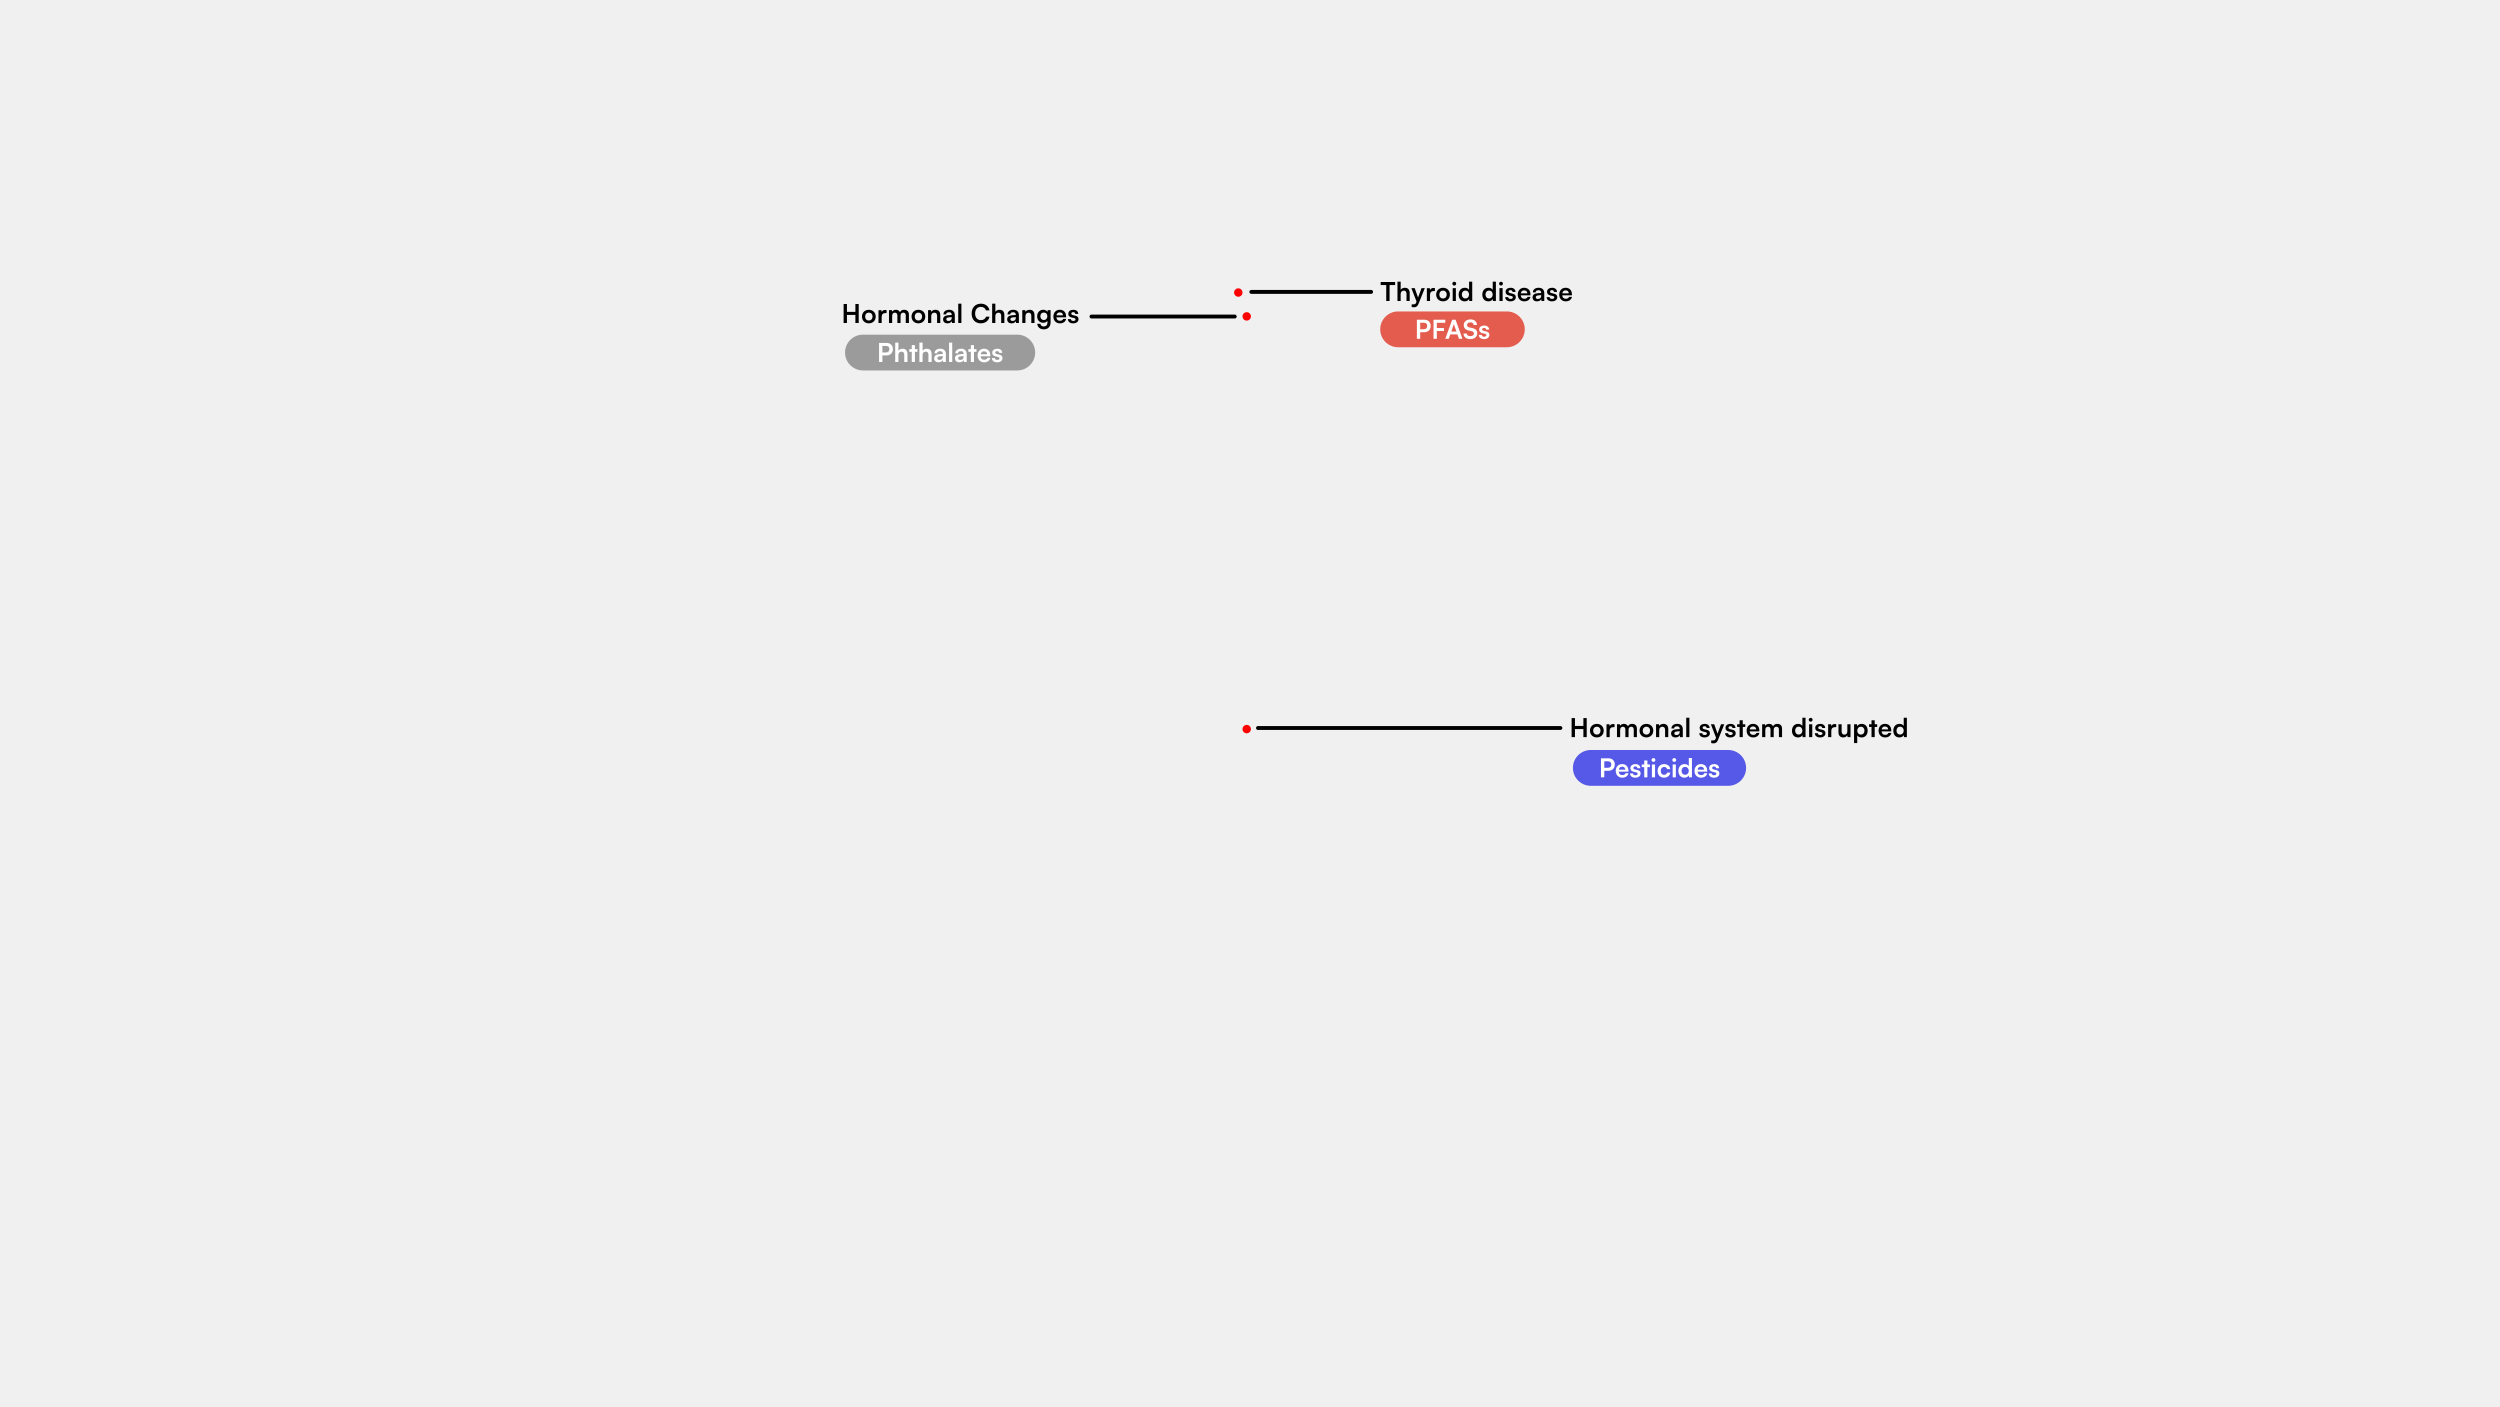
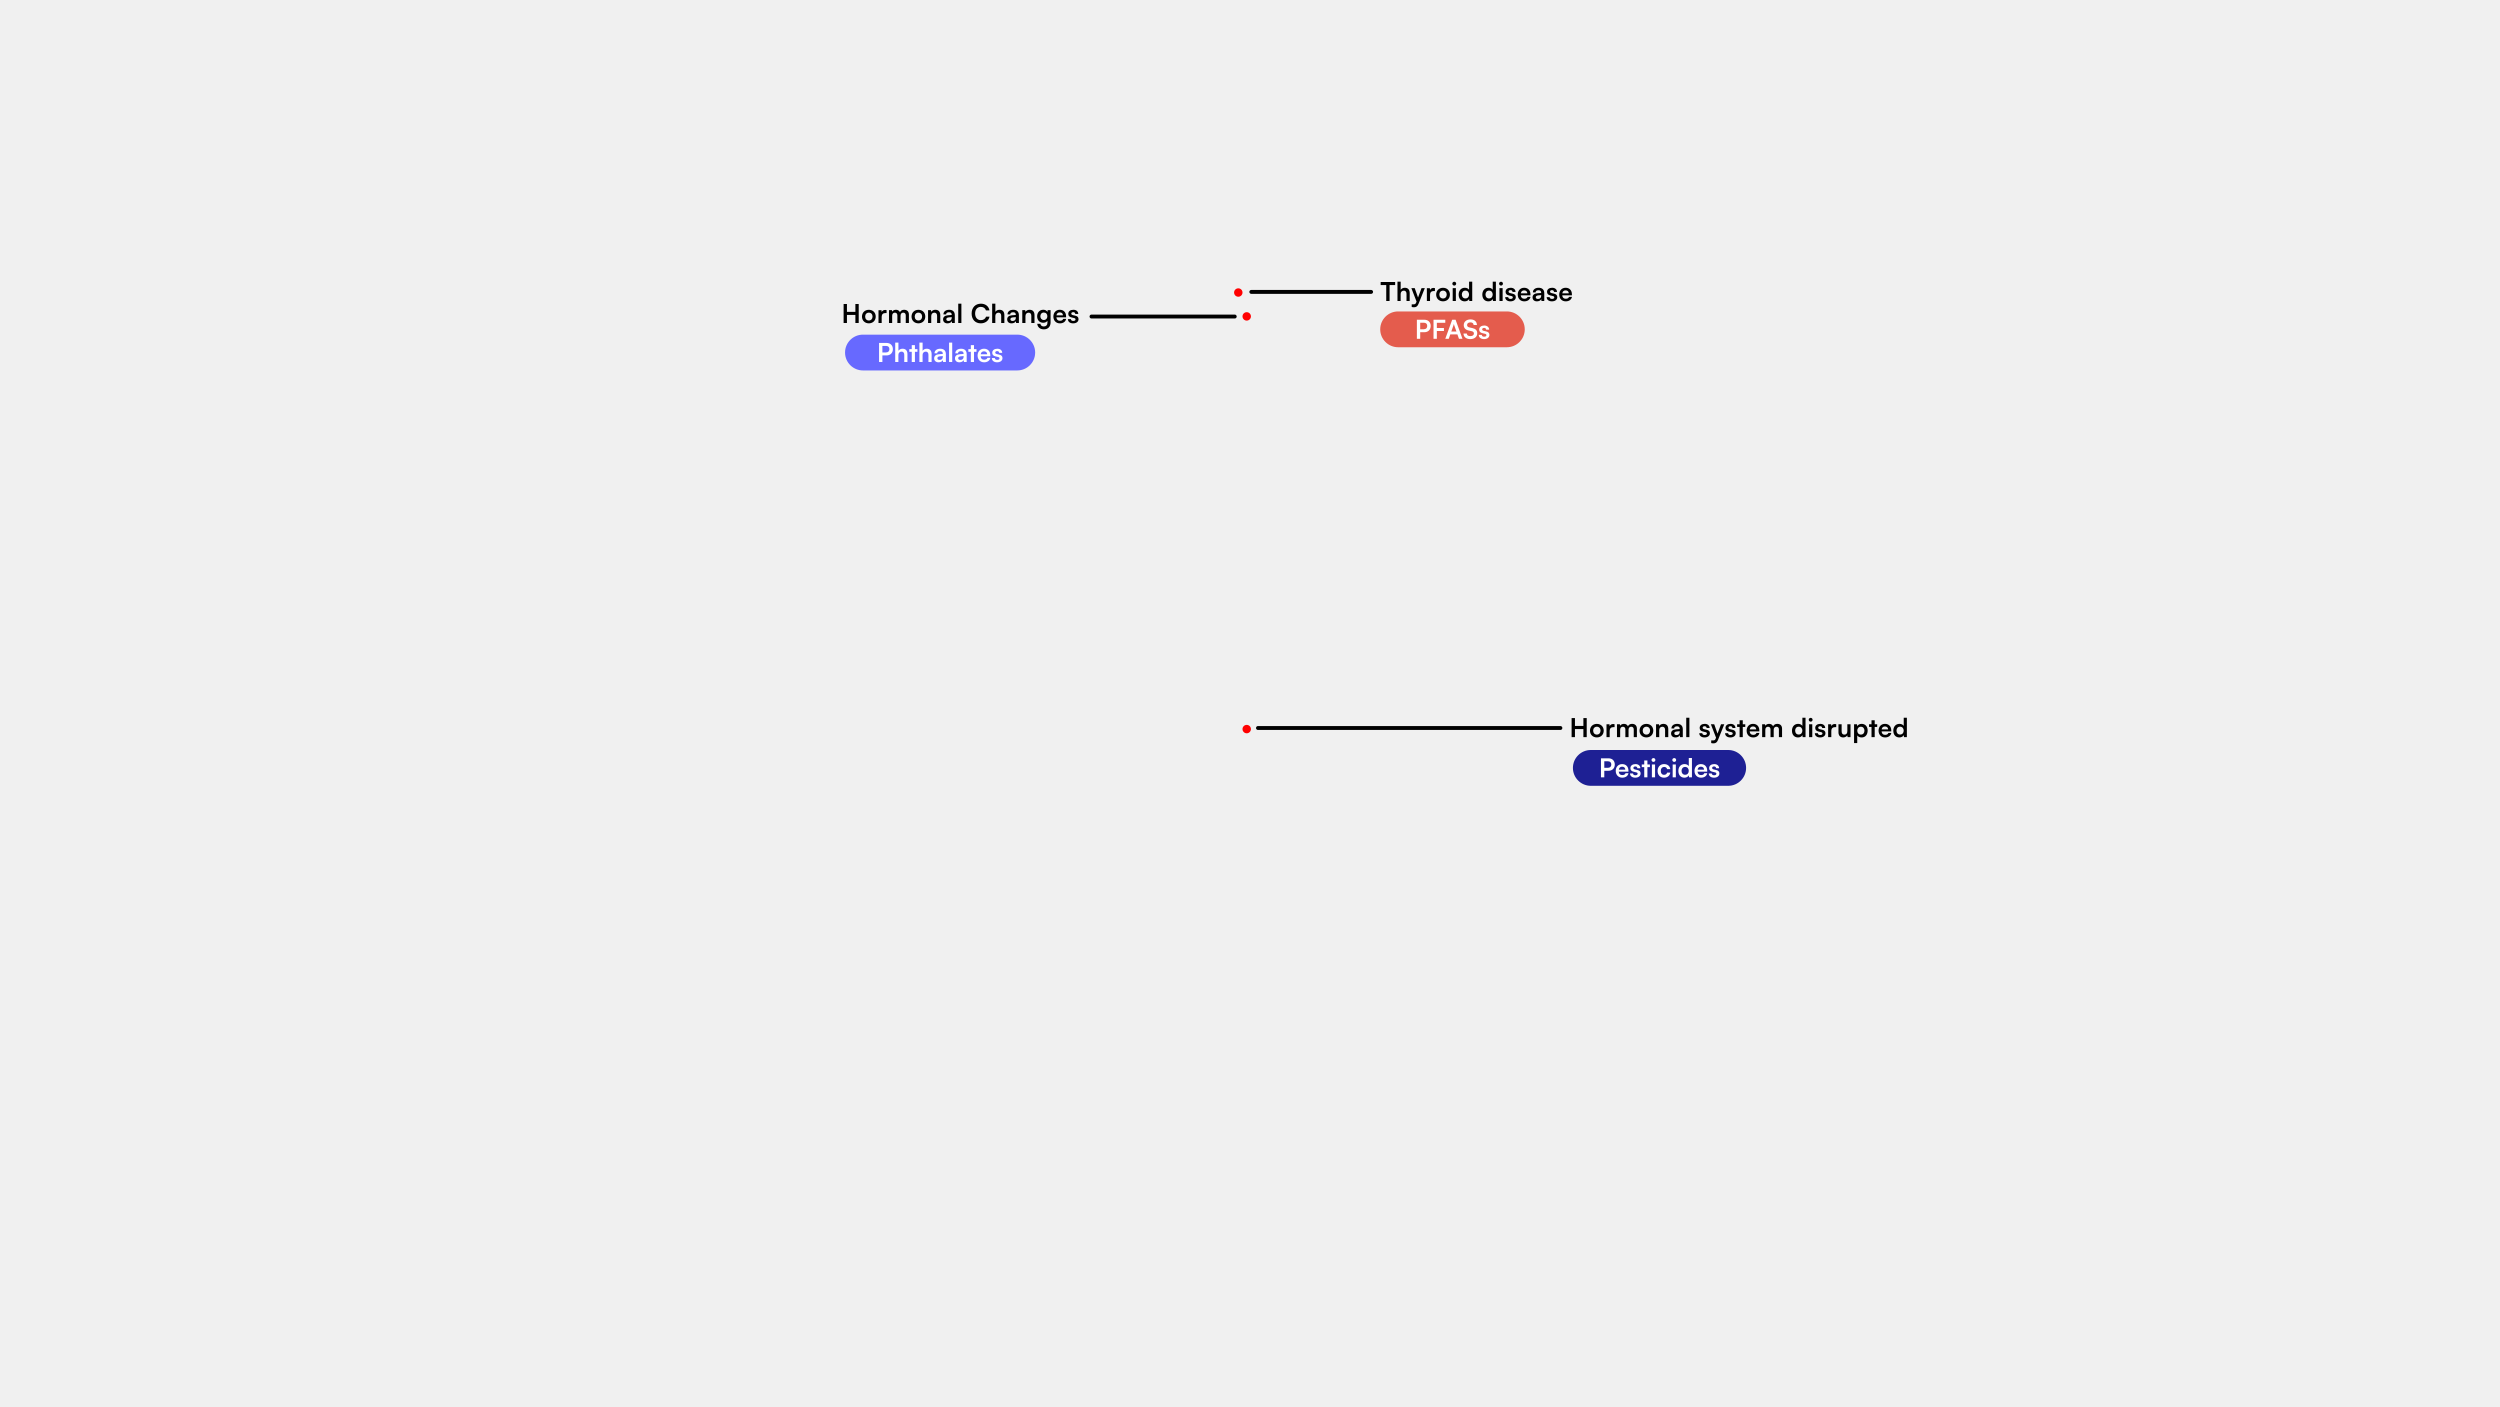
<svg xmlns="http://www.w3.org/2000/svg" width="1920" height="1080" viewBox="0 0 1920 1080" fill="none">
  <g id="ASSET ANIMATION D5 Endocrine Distruption">
    <g id="1_TEXT">
      <path id="Hormonal Changes" d="M650.453 248.087H647.893V233.467H650.453V239.507H656.933V233.467H659.493V248.087H656.933V241.887H650.453V248.087ZM661.997 243.127C661.997 240.047 664.217 237.927 667.277 237.927C670.337 237.927 672.557 240.047 672.557 243.127C672.557 246.207 670.337 248.327 667.277 248.327C664.217 248.327 661.997 246.207 661.997 243.127ZM664.437 243.127C664.437 244.927 665.597 246.147 667.277 246.147C668.957 246.147 670.117 244.927 670.117 243.127C670.117 241.327 668.957 240.107 667.277 240.107C665.597 240.107 664.437 241.327 664.437 243.127ZM680.891 238.167V240.427H679.991C678.231 240.427 677.131 241.367 677.131 243.287V248.087H674.691V238.227H676.991L677.131 239.667C677.551 238.687 678.491 238.027 679.811 238.027C680.151 238.027 680.491 238.067 680.891 238.167ZM685.183 248.087H682.743V238.207H684.983L685.183 239.367C685.683 238.547 686.683 237.907 688.103 237.907C689.603 237.907 690.643 238.647 691.163 239.787C691.663 238.647 692.823 237.907 694.323 237.907C696.723 237.907 698.043 239.347 698.043 241.627V248.087H695.623V242.267C695.623 240.847 694.863 240.107 693.703 240.107C692.523 240.107 691.623 240.867 691.623 242.487V248.087H689.183V242.247C689.183 240.867 688.443 240.127 687.283 240.127C686.123 240.127 685.183 240.887 685.183 242.487V248.087ZM700.058 243.127C700.058 240.047 702.278 237.927 705.338 237.927C708.398 237.927 710.618 240.047 710.618 243.127C710.618 246.207 708.398 248.327 705.338 248.327C702.278 248.327 700.058 246.207 700.058 243.127ZM702.498 243.127C702.498 244.927 703.658 246.147 705.338 246.147C707.018 246.147 708.178 244.927 708.178 243.127C708.178 241.327 707.018 240.107 705.338 240.107C703.658 240.107 702.498 241.327 702.498 243.127ZM715.192 248.087H712.752V238.207H715.012L715.212 239.487C715.832 238.487 717.032 237.907 718.372 237.907C720.852 237.907 722.132 239.447 722.132 242.007V248.087H719.692V242.587C719.692 240.927 718.872 240.127 717.612 240.127C716.112 240.127 715.192 241.167 715.192 242.767V248.087ZM727.67 248.347C725.57 248.347 724.29 247.127 724.29 245.267C724.29 243.447 725.61 242.307 727.95 242.127L730.91 241.907V241.687C730.91 240.347 730.11 239.807 728.87 239.807C727.43 239.807 726.63 240.407 726.63 241.447H724.55C724.55 239.307 726.31 237.907 728.99 237.907C731.65 237.907 733.29 239.347 733.29 242.087V248.087H731.15L730.97 246.627C730.55 247.647 729.21 248.347 727.67 248.347ZM728.47 246.507C729.97 246.507 730.93 245.607 730.93 244.087V243.567L728.87 243.727C727.35 243.867 726.77 244.367 726.77 245.167C726.77 246.067 727.37 246.507 728.47 246.507ZM738.347 248.087H735.927V233.207H738.347V248.087ZM753.237 248.327C748.977 248.327 746.217 245.367 746.217 240.787C746.217 236.247 749.077 233.227 753.357 233.227C756.817 233.227 759.397 235.247 759.897 238.387H757.197C756.697 236.687 755.237 235.687 753.297 235.687C750.597 235.687 748.897 237.647 748.897 240.767C748.897 243.867 750.617 245.867 753.297 245.867C755.277 245.867 756.797 244.827 757.277 243.207H759.937C759.377 246.287 756.697 248.327 753.237 248.327ZM764.415 248.087H761.975V233.207H764.435V239.487C765.055 238.527 766.215 237.907 767.635 237.907C770.075 237.907 771.355 239.447 771.355 242.007V248.087H768.915V242.587C768.915 240.927 768.095 240.127 766.855 240.127C765.315 240.127 764.415 241.207 764.415 242.687V248.087ZM776.892 248.347C774.792 248.347 773.512 247.127 773.512 245.267C773.512 243.447 774.832 242.307 777.172 242.127L780.132 241.907V241.687C780.132 240.347 779.332 239.807 778.092 239.807C776.652 239.807 775.852 240.407 775.852 241.447H773.772C773.772 239.307 775.532 237.907 778.212 237.907C780.872 237.907 782.512 239.347 782.512 242.087V248.087H780.372L780.192 246.627C779.772 247.647 778.432 248.347 776.892 248.347ZM777.692 246.507C779.192 246.507 780.152 245.607 780.152 244.087V243.567L778.092 243.727C776.572 243.867 775.992 244.367 775.992 245.167C775.992 246.067 776.592 246.507 777.692 246.507ZM787.549 248.087H785.109V238.207H787.369L787.569 239.487C788.189 238.487 789.389 237.907 790.729 237.907C793.209 237.907 794.489 239.447 794.489 242.007V248.087H792.049V242.587C792.049 240.927 791.229 240.127 789.969 240.127C788.469 240.127 787.549 241.167 787.549 242.767V248.087ZM796.527 242.927C796.527 240.047 798.407 237.887 801.227 237.887C802.707 237.887 803.867 238.507 804.447 239.567L804.587 238.207H806.847V247.587C806.847 250.887 804.867 252.947 801.667 252.947C798.827 252.947 796.887 251.327 796.587 248.687H799.027C799.187 249.967 800.167 250.727 801.667 250.727C803.347 250.727 804.427 249.667 804.427 248.027V246.387C803.807 247.307 802.587 247.887 801.167 247.887C798.367 247.887 796.527 245.787 796.527 242.927ZM798.987 242.867C798.987 244.527 800.047 245.767 801.647 245.767C803.327 245.767 804.367 244.587 804.367 242.867C804.367 241.187 803.347 240.027 801.647 240.027C800.027 240.027 798.987 241.247 798.987 242.867ZM813.992 248.347C811.052 248.347 808.992 246.207 808.992 243.147C808.992 240.047 811.012 237.907 813.912 237.907C816.872 237.907 818.752 239.887 818.752 242.967V243.707L811.312 243.727C811.492 245.467 812.412 246.347 814.032 246.347C815.372 246.347 816.252 245.827 816.532 244.887H818.792C818.372 247.047 816.572 248.347 813.992 248.347ZM813.932 239.907C812.492 239.907 811.612 240.687 811.372 242.167H816.332C816.332 240.807 815.392 239.907 813.932 239.907ZM820.145 245.087H822.465C822.485 245.947 823.125 246.487 824.245 246.487C825.385 246.487 826.005 246.027 826.005 245.307C826.005 244.807 825.745 244.447 824.865 244.247L823.085 243.827C821.305 243.427 820.445 242.587 820.445 241.007C820.445 239.067 822.085 237.907 824.365 237.907C826.585 237.907 828.085 239.187 828.105 241.107H825.785C825.765 240.267 825.205 239.727 824.265 239.727C823.305 239.727 822.745 240.167 822.745 240.907C822.745 241.467 823.185 241.827 824.025 242.027L825.805 242.447C827.465 242.827 828.305 243.587 828.305 245.107C828.305 247.107 826.605 248.347 824.165 248.347C821.705 248.347 820.145 247.027 820.145 245.087Z" fill="black" />
      <path id="Vector 2249" d="M948.273 243.097L838.273 243.097" stroke="black" stroke-width="3" stroke-linecap="round" />
      <g id="B_PHTHALATES">
-         <rect id="Rectangle 4863" x="649" y="257" width="146" height="27.5" rx="13.75" fill="#9B9B9B" />
+         <rect id="Rectangle 4863" x="649" y="257" width="146" height="27.5" rx="13.75" fill="#6769FF" />
        <path id="text" d="M680.894 272.96H677.674V278H675.114V263.38H680.894C683.834 263.38 685.734 265.3 685.734 268.16C685.734 270.98 683.814 272.96 680.894 272.96ZM680.394 265.66H677.674V270.68H680.354C682.114 270.68 683.054 269.74 683.054 268.14C683.054 266.54 682.094 265.66 680.394 265.66ZM689.968 278H687.528V263.12H689.988V269.4C690.608 268.44 691.768 267.82 693.188 267.82C695.628 267.82 696.908 269.36 696.908 271.92V278H694.468V272.5C694.468 270.84 693.648 270.04 692.408 270.04C690.868 270.04 689.968 271.12 689.968 272.6V278ZM702.665 278H700.225V270.16H698.325V268.12H700.225V265.04H702.665V268.12H704.585V270.16H702.665V278ZM708.542 278H706.102V263.12H708.562V269.4C709.182 268.44 710.342 267.82 711.762 267.82C714.202 267.82 715.482 269.36 715.482 271.92V278H713.042V272.5C713.042 270.84 712.222 270.04 710.982 270.04C709.442 270.04 708.542 271.12 708.542 272.6V278ZM720.819 278.26C718.719 278.26 717.439 277.04 717.439 275.18C717.439 273.36 718.759 272.22 721.099 272.04L724.059 271.82V271.6C724.059 270.26 723.259 269.72 722.019 269.72C720.579 269.72 719.779 270.32 719.779 271.36H717.699C717.699 269.22 719.459 267.82 722.139 267.82C724.799 267.82 726.439 269.26 726.439 272V278H724.299L724.119 276.54C723.699 277.56 722.359 278.26 720.819 278.26ZM721.619 276.42C723.119 276.42 724.079 275.52 724.079 274V273.48L722.019 273.64C720.499 273.78 719.919 274.28 719.919 275.08C719.919 275.98 720.519 276.42 721.619 276.42ZM731.296 278H728.876V263.12H731.296V278ZM736.796 278.26C734.696 278.26 733.416 277.04 733.416 275.18C733.416 273.36 734.736 272.22 737.076 272.04L740.036 271.82V271.6C740.036 270.26 739.236 269.72 737.996 269.72C736.556 269.72 735.756 270.32 735.756 271.36H733.676C733.676 269.22 735.436 267.82 738.116 267.82C740.776 267.82 742.416 269.26 742.416 272V278H740.276L740.096 276.54C739.676 277.56 738.336 278.26 736.796 278.26ZM737.596 276.42C739.096 276.42 740.056 275.52 740.056 274V273.48L737.996 273.64C736.476 273.78 735.896 274.28 735.896 275.08C735.896 275.98 736.496 276.42 737.596 276.42ZM748.036 278H745.596V270.16H743.696V268.12H745.596V265.04H748.036V268.12H749.956V270.16H748.036V278ZM755.795 278.26C752.855 278.26 750.795 276.12 750.795 273.06C750.795 269.96 752.815 267.82 755.715 267.82C758.675 267.82 760.555 269.8 760.555 272.88V273.62L753.115 273.64C753.295 275.38 754.215 276.26 755.835 276.26C757.175 276.26 758.055 275.74 758.335 274.8H760.595C760.175 276.96 758.375 278.26 755.795 278.26ZM755.735 269.82C754.295 269.82 753.415 270.6 753.175 272.08H758.135C758.135 270.72 757.195 269.82 755.735 269.82ZM761.748 275H764.068C764.088 275.86 764.728 276.4 765.848 276.4C766.988 276.4 767.608 275.94 767.608 275.22C767.608 274.72 767.348 274.36 766.468 274.16L764.688 273.74C762.908 273.34 762.048 272.5 762.048 270.92C762.048 268.98 763.688 267.82 765.968 267.82C768.188 267.82 769.688 269.1 769.708 271.02H767.388C767.368 270.18 766.808 269.64 765.868 269.64C764.908 269.64 764.348 270.08 764.348 270.82C764.348 271.38 764.788 271.74 765.628 271.94L767.408 272.36C769.068 272.74 769.908 273.5 769.908 275.02C769.908 277.02 768.208 278.26 765.768 278.26C763.308 278.26 761.748 276.94 761.748 275Z" fill="white" />
      </g>
    </g>
    <g id="2_TEXT">
      <path id="Hormonal system disrupted" d="M1209.56 566.102H1207V551.482H1209.56V557.522H1216.04V551.482H1218.6V566.102H1216.04V559.902H1209.56V566.102ZM1221.1 561.142C1221.1 558.062 1223.32 555.942 1226.38 555.942C1229.44 555.942 1231.66 558.062 1231.66 561.142C1231.66 564.222 1229.44 566.342 1226.38 566.342C1223.32 566.342 1221.1 564.222 1221.1 561.142ZM1223.54 561.142C1223.54 562.942 1224.7 564.162 1226.38 564.162C1228.06 564.162 1229.22 562.942 1229.22 561.142C1229.22 559.342 1228.06 558.122 1226.38 558.122C1224.7 558.122 1223.54 559.342 1223.54 561.142ZM1239.99 556.182V558.442H1239.09C1237.33 558.442 1236.23 559.382 1236.23 561.302V566.102H1233.79V556.242H1236.09L1236.23 557.682C1236.65 556.702 1237.59 556.042 1238.91 556.042C1239.25 556.042 1239.59 556.082 1239.99 556.182ZM1244.28 566.102H1241.84V556.222H1244.08L1244.28 557.382C1244.78 556.562 1245.78 555.922 1247.2 555.922C1248.7 555.922 1249.74 556.662 1250.26 557.802C1250.76 556.662 1251.92 555.922 1253.42 555.922C1255.82 555.922 1257.14 557.362 1257.14 559.642V566.102H1254.72V560.282C1254.72 558.862 1253.96 558.122 1252.8 558.122C1251.62 558.122 1250.72 558.882 1250.72 560.502V566.102H1248.28V560.262C1248.28 558.882 1247.54 558.142 1246.38 558.142C1245.22 558.142 1244.28 558.902 1244.28 560.502V566.102ZM1259.16 561.142C1259.16 558.062 1261.38 555.942 1264.44 555.942C1267.5 555.942 1269.72 558.062 1269.72 561.142C1269.72 564.222 1267.5 566.342 1264.44 566.342C1261.38 566.342 1259.16 564.222 1259.16 561.142ZM1261.6 561.142C1261.6 562.942 1262.76 564.162 1264.44 564.162C1266.12 564.162 1267.28 562.942 1267.28 561.142C1267.28 559.342 1266.12 558.122 1264.44 558.122C1262.76 558.122 1261.6 559.342 1261.6 561.142ZM1274.29 566.102H1271.85V556.222H1274.11L1274.31 557.502C1274.93 556.502 1276.13 555.922 1277.47 555.922C1279.95 555.922 1281.23 557.462 1281.23 560.022V566.102H1278.79V560.602C1278.79 558.942 1277.97 558.142 1276.71 558.142C1275.21 558.142 1274.29 559.182 1274.29 560.782V566.102ZM1286.77 566.362C1284.67 566.362 1283.39 565.142 1283.39 563.282C1283.39 561.462 1284.71 560.322 1287.05 560.142L1290.01 559.922V559.702C1290.01 558.362 1289.21 557.822 1287.97 557.822C1286.53 557.822 1285.73 558.422 1285.73 559.462H1283.65C1283.65 557.322 1285.41 555.922 1288.09 555.922C1290.75 555.922 1292.39 557.362 1292.39 560.102V566.102H1290.25L1290.07 564.642C1289.65 565.662 1288.31 566.362 1286.77 566.362ZM1287.57 564.522C1289.07 564.522 1290.03 563.622 1290.03 562.102V561.582L1287.97 561.742C1286.45 561.882 1285.87 562.382 1285.87 563.182C1285.87 564.082 1286.47 564.522 1287.57 564.522ZM1297.45 566.102H1295.03V551.222H1297.45V566.102ZM1305.04 563.102H1307.36C1307.38 563.962 1308.02 564.502 1309.14 564.502C1310.28 564.502 1310.9 564.042 1310.9 563.322C1310.9 562.822 1310.64 562.462 1309.76 562.262L1307.98 561.842C1306.2 561.442 1305.34 560.602 1305.34 559.022C1305.34 557.082 1306.98 555.922 1309.26 555.922C1311.48 555.922 1312.98 557.202 1313 559.122H1310.68C1310.66 558.282 1310.1 557.742 1309.16 557.742C1308.2 557.742 1307.64 558.182 1307.64 558.922C1307.64 559.482 1308.08 559.842 1308.92 560.042L1310.7 560.462C1312.36 560.842 1313.2 561.602 1313.2 563.122C1313.2 565.122 1311.5 566.362 1309.06 566.362C1306.6 566.362 1305.04 565.042 1305.04 563.102ZM1314.2 570.682V568.642H1315.66C1316.62 568.642 1317.22 568.422 1317.64 567.262L1317.92 566.522L1313.94 556.222H1316.52L1319.06 563.422L1321.74 556.222H1324.26L1319.42 568.302C1318.68 570.142 1317.64 570.902 1316.02 570.902C1315.34 570.902 1314.74 570.822 1314.2 570.682ZM1324.87 563.102H1327.19C1327.21 563.962 1327.85 564.502 1328.97 564.502C1330.11 564.502 1330.73 564.042 1330.73 563.322C1330.73 562.822 1330.47 562.462 1329.59 562.262L1327.81 561.842C1326.03 561.442 1325.17 560.602 1325.17 559.022C1325.17 557.082 1326.81 555.922 1329.09 555.922C1331.31 555.922 1332.81 557.202 1332.83 559.122H1330.51C1330.49 558.282 1329.93 557.742 1328.99 557.742C1328.03 557.742 1327.47 558.182 1327.47 558.922C1327.47 559.482 1327.91 559.842 1328.75 560.042L1330.53 560.462C1332.19 560.842 1333.03 561.602 1333.03 563.122C1333.03 565.122 1331.33 566.362 1328.89 566.362C1326.43 566.362 1324.87 565.042 1324.87 563.102ZM1338.45 566.102H1336.01V558.262H1334.11V556.222H1336.01V553.142H1338.45V556.222H1340.37V558.262H1338.45V566.102ZM1346.41 566.362C1343.47 566.362 1341.41 564.222 1341.41 561.162C1341.41 558.062 1343.43 555.922 1346.33 555.922C1349.29 555.922 1351.17 557.902 1351.17 560.982V561.722L1343.73 561.742C1343.91 563.482 1344.83 564.362 1346.45 564.362C1347.79 564.362 1348.67 563.842 1348.95 562.902H1351.21C1350.79 565.062 1348.99 566.362 1346.41 566.362ZM1346.35 557.922C1344.91 557.922 1344.03 558.702 1343.79 560.182H1348.75C1348.75 558.822 1347.81 557.922 1346.35 557.922ZM1355.76 566.102H1353.32V556.222H1355.56L1355.76 557.382C1356.26 556.562 1357.26 555.922 1358.68 555.922C1360.18 555.922 1361.22 556.662 1361.74 557.802C1362.24 556.662 1363.4 555.922 1364.9 555.922C1367.3 555.922 1368.62 557.362 1368.62 559.642V566.102H1366.2V560.282C1366.2 558.862 1365.44 558.122 1364.28 558.122C1363.1 558.122 1362.2 558.882 1362.2 560.502V566.102H1359.76V560.262C1359.76 558.882 1359.02 558.142 1357.86 558.142C1356.7 558.142 1355.76 558.902 1355.76 560.502V566.102ZM1380.87 566.362C1378.01 566.362 1376.23 564.262 1376.23 561.202C1376.23 558.122 1378.03 555.922 1381.01 555.922C1382.39 555.922 1383.61 556.502 1384.23 557.482V551.222H1386.65V566.102H1384.41L1384.25 564.562C1383.65 565.702 1382.37 566.362 1380.87 566.362ZM1381.41 564.122C1383.11 564.122 1384.21 562.902 1384.21 561.122C1384.21 559.342 1383.11 558.102 1381.41 558.102C1379.71 558.102 1378.67 559.362 1378.67 561.122C1378.67 562.882 1379.71 564.122 1381.41 564.122ZM1390.61 554.242C1389.77 554.242 1389.11 553.582 1389.11 552.762C1389.11 551.942 1389.77 551.302 1390.61 551.302C1391.41 551.302 1392.07 551.942 1392.07 552.762C1392.07 553.582 1391.41 554.242 1390.61 554.242ZM1389.39 566.102V556.222H1391.83V566.102H1389.39ZM1393.79 563.102H1396.11C1396.13 563.962 1396.77 564.502 1397.89 564.502C1399.03 564.502 1399.65 564.042 1399.65 563.322C1399.65 562.822 1399.39 562.462 1398.51 562.262L1396.73 561.842C1394.95 561.442 1394.09 560.602 1394.09 559.022C1394.09 557.082 1395.73 555.922 1398.01 555.922C1400.23 555.922 1401.73 557.202 1401.75 559.122H1399.43C1399.41 558.282 1398.85 557.742 1397.91 557.742C1396.95 557.742 1396.39 558.182 1396.39 558.922C1396.39 559.482 1396.83 559.842 1397.67 560.042L1399.45 560.462C1401.11 560.842 1401.95 561.602 1401.95 563.122C1401.95 565.122 1400.25 566.362 1397.81 566.362C1395.35 566.362 1393.79 565.042 1393.79 563.102ZM1410.21 556.182V558.442H1409.31C1407.55 558.442 1406.45 559.382 1406.45 561.302V566.102H1404.01V556.242H1406.31L1406.45 557.682C1406.87 556.702 1407.81 556.042 1409.13 556.042C1409.47 556.042 1409.81 556.082 1410.21 556.182ZM1418.76 556.222H1421.2V566.102H1418.94L1418.76 564.782C1418.16 565.722 1416.88 566.362 1415.56 566.362C1413.28 566.362 1411.94 564.822 1411.94 562.402V556.222H1414.38V561.542C1414.38 563.422 1415.12 564.182 1416.48 564.182C1418.02 564.182 1418.76 563.282 1418.76 561.402V556.222ZM1423.92 570.682V556.222H1426.18L1426.34 557.722C1426.94 556.582 1428.24 555.922 1429.74 555.922C1432.52 555.922 1434.36 557.942 1434.36 561.042C1434.36 564.122 1432.68 566.362 1429.74 566.362C1428.26 566.362 1426.98 565.782 1426.36 564.782V570.682H1423.92ZM1426.38 561.162C1426.38 562.942 1427.48 564.162 1429.16 564.162C1430.88 564.162 1431.9 562.922 1431.9 561.162C1431.9 559.402 1430.88 558.142 1429.16 558.142C1427.48 558.142 1426.38 559.382 1426.38 561.162ZM1439.77 566.102H1437.33V558.262H1435.43V556.222H1437.33V553.142H1439.77V556.222H1441.69V558.262H1439.77V566.102ZM1447.73 566.362C1444.79 566.362 1442.73 564.222 1442.73 561.162C1442.73 558.062 1444.75 555.922 1447.65 555.922C1450.61 555.922 1452.49 557.902 1452.49 560.982V561.722L1445.05 561.742C1445.23 563.482 1446.15 564.362 1447.77 564.362C1449.11 564.362 1449.99 563.842 1450.27 562.902H1452.53C1452.11 565.062 1450.31 566.362 1447.73 566.362ZM1447.67 557.922C1446.23 557.922 1445.35 558.702 1445.11 560.182H1450.07C1450.07 558.822 1449.13 557.922 1447.67 557.922ZM1458.7 566.362C1455.84 566.362 1454.06 564.262 1454.06 561.202C1454.06 558.122 1455.86 555.922 1458.84 555.922C1460.22 555.922 1461.44 556.502 1462.06 557.482V551.222H1464.48V566.102H1462.24L1462.08 564.562C1461.48 565.702 1460.2 566.362 1458.7 566.362ZM1459.24 564.122C1460.94 564.122 1462.04 562.902 1462.04 561.122C1462.04 559.342 1460.94 558.102 1459.24 558.102C1457.54 558.102 1456.5 559.362 1456.5 561.122C1456.5 562.882 1457.54 564.122 1459.24 564.122Z" fill="black" />
      <path id="Vector 2249_2" d="M966.133 559.102L1198.38 559.102" stroke="black" stroke-width="3" stroke-linecap="round" />
      <g id="B_PESTICIDES">
-         <rect id="Rectangle 4863_2" x="1208" y="576" width="133" height="27.5" rx="13.75" fill="#5658E7" />
+         <rect id="Rectangle 4863_2" x="1208" y="576" width="133" height="27.5" rx="13.75" fill="#1E2094" />
        <path id="text_2" d="M1235.32 591.96H1232.1V597H1229.54V582.38H1235.32C1238.26 582.38 1240.16 584.3 1240.16 587.16C1240.16 589.98 1238.24 591.96 1235.32 591.96ZM1234.82 584.66H1232.1V589.68H1234.78C1236.54 589.68 1237.48 588.74 1237.48 587.14C1237.48 585.54 1236.52 584.66 1234.82 584.66ZM1245.88 597.26C1242.94 597.26 1240.88 595.12 1240.88 592.06C1240.88 588.96 1242.9 586.82 1245.8 586.82C1248.76 586.82 1250.64 588.8 1250.64 591.88V592.62L1243.2 592.64C1243.38 594.38 1244.3 595.26 1245.92 595.26C1247.26 595.26 1248.14 594.74 1248.42 593.8H1250.68C1250.26 595.96 1248.46 597.26 1245.88 597.26ZM1245.82 588.82C1244.38 588.82 1243.5 589.6 1243.26 591.08H1248.22C1248.22 589.72 1247.28 588.82 1245.82 588.82ZM1251.84 594H1254.16C1254.18 594.86 1254.82 595.4 1255.94 595.4C1257.08 595.4 1257.7 594.94 1257.7 594.22C1257.7 593.72 1257.44 593.36 1256.56 593.16L1254.78 592.74C1253 592.34 1252.14 591.5 1252.14 589.92C1252.14 587.98 1253.78 586.82 1256.06 586.82C1258.28 586.82 1259.78 588.1 1259.8 590.02H1257.48C1257.46 589.18 1256.9 588.64 1255.96 588.64C1255 588.64 1254.44 589.08 1254.44 589.82C1254.44 590.38 1254.88 590.74 1255.72 590.94L1257.5 591.36C1259.16 591.74 1260 592.5 1260 594.02C1260 596.02 1258.3 597.26 1255.86 597.26C1253.4 597.26 1251.84 595.94 1251.84 594ZM1265.21 597H1262.77V589.16H1260.87V587.12H1262.77V584.04H1265.21V587.12H1267.13V589.16H1265.21V597ZM1269.87 585.14C1269.03 585.14 1268.37 584.48 1268.37 583.66C1268.37 582.84 1269.03 582.2 1269.87 582.2C1270.67 582.2 1271.33 582.84 1271.33 583.66C1271.33 584.48 1270.67 585.14 1269.87 585.14ZM1268.65 597V587.12H1271.09V597H1268.65ZM1273.03 592.04C1273.03 588.98 1275.05 586.82 1277.97 586.82C1280.67 586.82 1282.51 588.32 1282.77 590.7H1280.33C1280.05 589.58 1279.23 589 1278.07 589C1276.51 589 1275.47 590.18 1275.47 592.04C1275.47 593.9 1276.43 595.06 1277.99 595.06C1279.21 595.06 1280.07 594.46 1280.33 593.38H1282.79C1282.49 595.68 1280.57 597.26 1277.99 597.26C1274.99 597.26 1273.03 595.18 1273.03 592.04ZM1285.83 585.14C1284.99 585.14 1284.33 584.48 1284.33 583.66C1284.33 582.84 1284.99 582.2 1285.83 582.2C1286.63 582.2 1287.29 582.84 1287.29 583.66C1287.29 584.48 1286.63 585.14 1285.83 585.14ZM1284.61 597V587.12H1287.05V597H1284.61ZM1293.63 597.26C1290.77 597.26 1288.99 595.16 1288.99 592.1C1288.99 589.02 1290.79 586.82 1293.77 586.82C1295.15 586.82 1296.37 587.4 1296.99 588.38V582.12H1299.41V597H1297.17L1297.01 595.46C1296.41 596.6 1295.13 597.26 1293.63 597.26ZM1294.17 595.02C1295.87 595.02 1296.97 593.8 1296.97 592.02C1296.97 590.24 1295.87 589 1294.17 589C1292.47 589 1291.43 590.26 1291.43 592.02C1291.43 593.78 1292.47 595.02 1294.17 595.02ZM1306.37 597.26C1303.43 597.26 1301.37 595.12 1301.37 592.06C1301.37 588.96 1303.39 586.82 1306.29 586.82C1309.25 586.82 1311.13 588.8 1311.13 591.88V592.62L1303.69 592.64C1303.87 594.38 1304.79 595.26 1306.41 595.26C1307.75 595.26 1308.63 594.74 1308.91 593.8H1311.17C1310.75 595.96 1308.95 597.26 1306.37 597.26ZM1306.31 588.82C1304.87 588.82 1303.99 589.6 1303.75 591.08H1308.71C1308.71 589.72 1307.77 588.82 1306.31 588.82ZM1312.32 594H1314.64C1314.66 594.86 1315.3 595.4 1316.42 595.4C1317.56 595.4 1318.18 594.94 1318.18 594.22C1318.18 593.72 1317.92 593.36 1317.04 593.16L1315.26 592.74C1313.48 592.34 1312.62 591.5 1312.62 589.92C1312.62 587.98 1314.26 586.82 1316.54 586.82C1318.76 586.82 1320.26 588.1 1320.28 590.02H1317.96C1317.94 589.18 1317.38 588.64 1316.44 588.64C1315.48 588.64 1314.92 589.08 1314.92 589.82C1314.92 590.38 1315.36 590.74 1316.2 590.94L1317.98 591.36C1319.64 591.74 1320.48 592.5 1320.48 594.02C1320.48 596.02 1318.78 597.26 1316.34 597.26C1313.88 597.26 1312.32 595.94 1312.32 594Z" fill="white" />
      </g>
    </g>
    <g id="0_TEXT">
      <path id="Thyroid disease" d="M1060.35 218.922V216.562H1071.47V218.922H1067.19V231.182H1064.63V218.922H1060.35ZM1075.7 231.182H1073.26V216.302H1075.72V222.582C1076.34 221.622 1077.5 221.002 1078.92 221.002C1081.36 221.002 1082.64 222.542 1082.64 225.102V231.182H1080.2V225.682C1080.2 224.022 1079.38 223.222 1078.14 223.222C1076.6 223.222 1075.7 224.302 1075.7 225.782V231.182ZM1084.19 235.762V233.722H1085.65C1086.61 233.722 1087.21 233.502 1087.63 232.342L1087.91 231.602L1083.93 221.302H1086.51L1089.05 228.502L1091.73 221.302H1094.25L1089.41 233.382C1088.67 235.222 1087.63 235.982 1086.01 235.982C1085.33 235.982 1084.73 235.902 1084.19 235.762ZM1102.03 221.262V223.522H1101.13C1099.37 223.522 1098.27 224.462 1098.27 226.382V231.182H1095.83V221.322H1098.13L1098.27 222.762C1098.69 221.782 1099.63 221.122 1100.95 221.122C1101.29 221.122 1101.63 221.162 1102.03 221.262ZM1102.97 226.222C1102.97 223.142 1105.19 221.022 1108.25 221.022C1111.31 221.022 1113.53 223.142 1113.53 226.222C1113.53 229.302 1111.31 231.422 1108.25 231.422C1105.19 231.422 1102.97 229.302 1102.97 226.222ZM1105.41 226.222C1105.41 228.022 1106.57 229.242 1108.25 229.242C1109.93 229.242 1111.09 228.022 1111.09 226.222C1111.09 224.422 1109.93 223.202 1108.25 223.202C1106.57 223.202 1105.41 224.422 1105.41 226.222ZM1116.89 219.322C1116.05 219.322 1115.39 218.662 1115.39 217.842C1115.39 217.022 1116.05 216.382 1116.89 216.382C1117.69 216.382 1118.35 217.022 1118.35 217.842C1118.35 218.662 1117.69 219.322 1116.89 219.322ZM1115.67 231.182V221.302H1118.11V231.182H1115.67ZM1124.89 231.442C1122.03 231.442 1120.25 229.342 1120.25 226.282C1120.25 223.202 1122.05 221.002 1125.03 221.002C1126.41 221.002 1127.63 221.582 1128.25 222.562V216.302H1130.67V231.182H1128.43L1128.27 229.642C1127.67 230.782 1126.39 231.442 1124.89 231.442ZM1125.43 229.202C1127.13 229.202 1128.23 227.982 1128.23 226.202C1128.23 224.422 1127.13 223.182 1125.43 223.182C1123.73 223.182 1122.69 224.442 1122.69 226.202C1122.69 227.962 1123.73 229.202 1125.43 229.202ZM1143.06 231.442C1140.2 231.442 1138.42 229.342 1138.42 226.282C1138.42 223.202 1140.22 221.002 1143.2 221.002C1144.58 221.002 1145.8 221.582 1146.42 222.562V216.302H1148.84V231.182H1146.6L1146.44 229.642C1145.84 230.782 1144.56 231.442 1143.06 231.442ZM1143.6 229.202C1145.3 229.202 1146.4 227.982 1146.4 226.202C1146.4 224.422 1145.3 223.182 1143.6 223.182C1141.9 223.182 1140.86 224.442 1140.86 226.202C1140.86 227.962 1141.9 229.202 1143.6 229.202ZM1152.8 219.322C1151.96 219.322 1151.3 218.662 1151.3 217.842C1151.3 217.022 1151.96 216.382 1152.8 216.382C1153.6 216.382 1154.26 217.022 1154.26 217.842C1154.26 218.662 1153.6 219.322 1152.8 219.322ZM1151.58 231.182V221.302H1154.02V231.182H1151.58ZM1155.98 228.182H1158.3C1158.32 229.042 1158.96 229.582 1160.08 229.582C1161.22 229.582 1161.84 229.122 1161.84 228.402C1161.84 227.902 1161.58 227.542 1160.7 227.342L1158.92 226.922C1157.14 226.522 1156.28 225.682 1156.28 224.102C1156.28 222.162 1157.92 221.002 1160.2 221.002C1162.42 221.002 1163.92 222.282 1163.94 224.202H1161.62C1161.6 223.362 1161.04 222.822 1160.1 222.822C1159.14 222.822 1158.58 223.262 1158.58 224.002C1158.58 224.562 1159.02 224.922 1159.86 225.122L1161.64 225.542C1163.3 225.922 1164.14 226.682 1164.14 228.202C1164.14 230.202 1162.44 231.442 1160 231.442C1157.54 231.442 1155.98 230.122 1155.98 228.182ZM1170.62 231.442C1167.68 231.442 1165.62 229.302 1165.62 226.242C1165.62 223.142 1167.64 221.002 1170.54 221.002C1173.5 221.002 1175.38 222.982 1175.38 226.062V226.802L1167.94 226.822C1168.12 228.562 1169.04 229.442 1170.66 229.442C1172 229.442 1172.88 228.922 1173.16 227.982H1175.42C1175 230.142 1173.2 231.442 1170.62 231.442ZM1170.56 223.002C1169.12 223.002 1168.24 223.782 1168 225.262H1172.96C1172.96 223.902 1172.02 223.002 1170.56 223.002ZM1180.38 231.442C1178.28 231.442 1177 230.222 1177 228.362C1177 226.542 1178.32 225.402 1180.66 225.222L1183.62 225.002V224.782C1183.62 223.442 1182.82 222.902 1181.58 222.902C1180.14 222.902 1179.34 223.502 1179.34 224.542H1177.26C1177.26 222.402 1179.02 221.002 1181.7 221.002C1184.36 221.002 1186 222.442 1186 225.182V231.182H1183.86L1183.68 229.722C1183.26 230.742 1181.92 231.442 1180.38 231.442ZM1181.18 229.602C1182.68 229.602 1183.64 228.702 1183.64 227.182V226.662L1181.58 226.822C1180.06 226.962 1179.48 227.462 1179.48 228.262C1179.48 229.162 1180.08 229.602 1181.18 229.602ZM1187.83 228.182H1190.15C1190.17 229.042 1190.81 229.582 1191.93 229.582C1193.07 229.582 1193.69 229.122 1193.69 228.402C1193.69 227.902 1193.43 227.542 1192.55 227.342L1190.77 226.922C1188.99 226.522 1188.13 225.682 1188.13 224.102C1188.13 222.162 1189.77 221.002 1192.05 221.002C1194.27 221.002 1195.77 222.282 1195.79 224.202H1193.47C1193.45 223.362 1192.89 222.822 1191.95 222.822C1190.99 222.822 1190.43 223.262 1190.43 224.002C1190.43 224.562 1190.87 224.922 1191.71 225.122L1193.49 225.542C1195.15 225.922 1195.99 226.682 1195.99 228.202C1195.99 230.202 1194.29 231.442 1191.85 231.442C1189.39 231.442 1187.83 230.122 1187.83 228.182ZM1202.47 231.442C1199.53 231.442 1197.47 229.302 1197.47 226.242C1197.47 223.142 1199.49 221.002 1202.39 221.002C1205.35 221.002 1207.23 222.982 1207.23 226.062V226.802L1199.79 226.822C1199.97 228.562 1200.89 229.442 1202.51 229.442C1203.85 229.442 1204.73 228.922 1205.01 227.982H1207.27C1206.85 230.142 1205.05 231.442 1202.47 231.442ZM1202.41 223.002C1200.97 223.002 1200.09 223.782 1199.85 225.262H1204.81C1204.81 223.902 1203.87 223.002 1202.41 223.002Z" fill="black" />
      <path id="Vector 2249_3" d="M961.008 224.182L1053.01 224.182" stroke="black" stroke-width="3" stroke-linecap="round" />
      <g id="B_PFASs">
        <rect id="Rectangle 4860" x="1060.01" y="239.182" width="111" height="27.5" rx="13.75" fill="#E45C4D" />
        <path id="text_3" d="M1093.94 255.142H1090.72V260.182H1088.16V245.562H1093.94C1096.88 245.562 1098.78 247.482 1098.78 250.342C1098.78 253.162 1096.86 255.142 1093.94 255.142ZM1093.44 247.842H1090.72V252.862H1093.4C1095.16 252.862 1096.1 251.922 1096.1 250.322C1096.1 248.722 1095.14 247.842 1093.44 247.842ZM1108.94 254.202H1103.5V260.182H1100.94V245.562H1109.98V247.922H1103.5V251.902H1108.94V254.202ZM1112.65 260.182H1109.99L1115.27 245.562H1117.89L1123.17 260.182H1120.47L1119.29 256.802H1113.83L1112.65 260.182ZM1116.25 249.922L1114.59 254.642H1118.55L1116.87 249.922C1116.75 249.542 1116.61 249.102 1116.57 248.802C1116.51 249.082 1116.39 249.522 1116.25 249.922ZM1124.16 249.642C1124.16 247.082 1126.28 245.302 1129.36 245.302C1132.32 245.302 1134.2 246.942 1134.28 249.582H1131.72C1131.66 248.322 1130.76 247.582 1129.32 247.582C1127.74 247.582 1126.72 248.342 1126.72 249.562C1126.72 250.602 1127.28 251.182 1128.5 251.462L1130.8 251.962C1133.3 252.502 1134.52 253.782 1134.52 255.962C1134.52 258.682 1132.4 260.442 1129.18 260.442C1126.06 260.442 1124.02 258.782 1123.96 256.162H1126.52C1126.54 257.402 1127.54 258.142 1129.18 258.142C1130.88 258.142 1131.96 257.402 1131.96 256.182C1131.96 255.202 1131.46 254.622 1130.26 254.362L1127.94 253.842C1125.46 253.302 1124.16 251.882 1124.16 249.642ZM1135.71 257.182H1138.03C1138.05 258.042 1138.69 258.582 1139.81 258.582C1140.95 258.582 1141.57 258.122 1141.57 257.402C1141.57 256.902 1141.31 256.542 1140.43 256.342L1138.65 255.922C1136.87 255.522 1136.01 254.682 1136.01 253.102C1136.01 251.162 1137.65 250.002 1139.93 250.002C1142.15 250.002 1143.65 251.282 1143.67 253.202H1141.35C1141.33 252.362 1140.77 251.822 1139.83 251.822C1138.87 251.822 1138.31 252.262 1138.31 253.002C1138.31 253.562 1138.75 253.922 1139.59 254.122L1141.37 254.542C1143.03 254.922 1143.87 255.682 1143.87 257.202C1143.87 259.202 1142.17 260.442 1139.73 260.442C1137.27 260.442 1135.71 259.122 1135.71 257.182Z" fill="white" />
      </g>
    </g>
    <g id="centroids">
      <circle id="0_DOT" cx="951.008" cy="224.665" r="3.234" fill="#FF0000" />
      <circle id="1_DOT" cx="957.476" cy="242.993" r="3.234" fill="#FF0000" />
      <circle id="2_DOT" cx="957.476" cy="559.944" r="3.234" fill="#FF0000" />
    </g>
  </g>
</svg>
